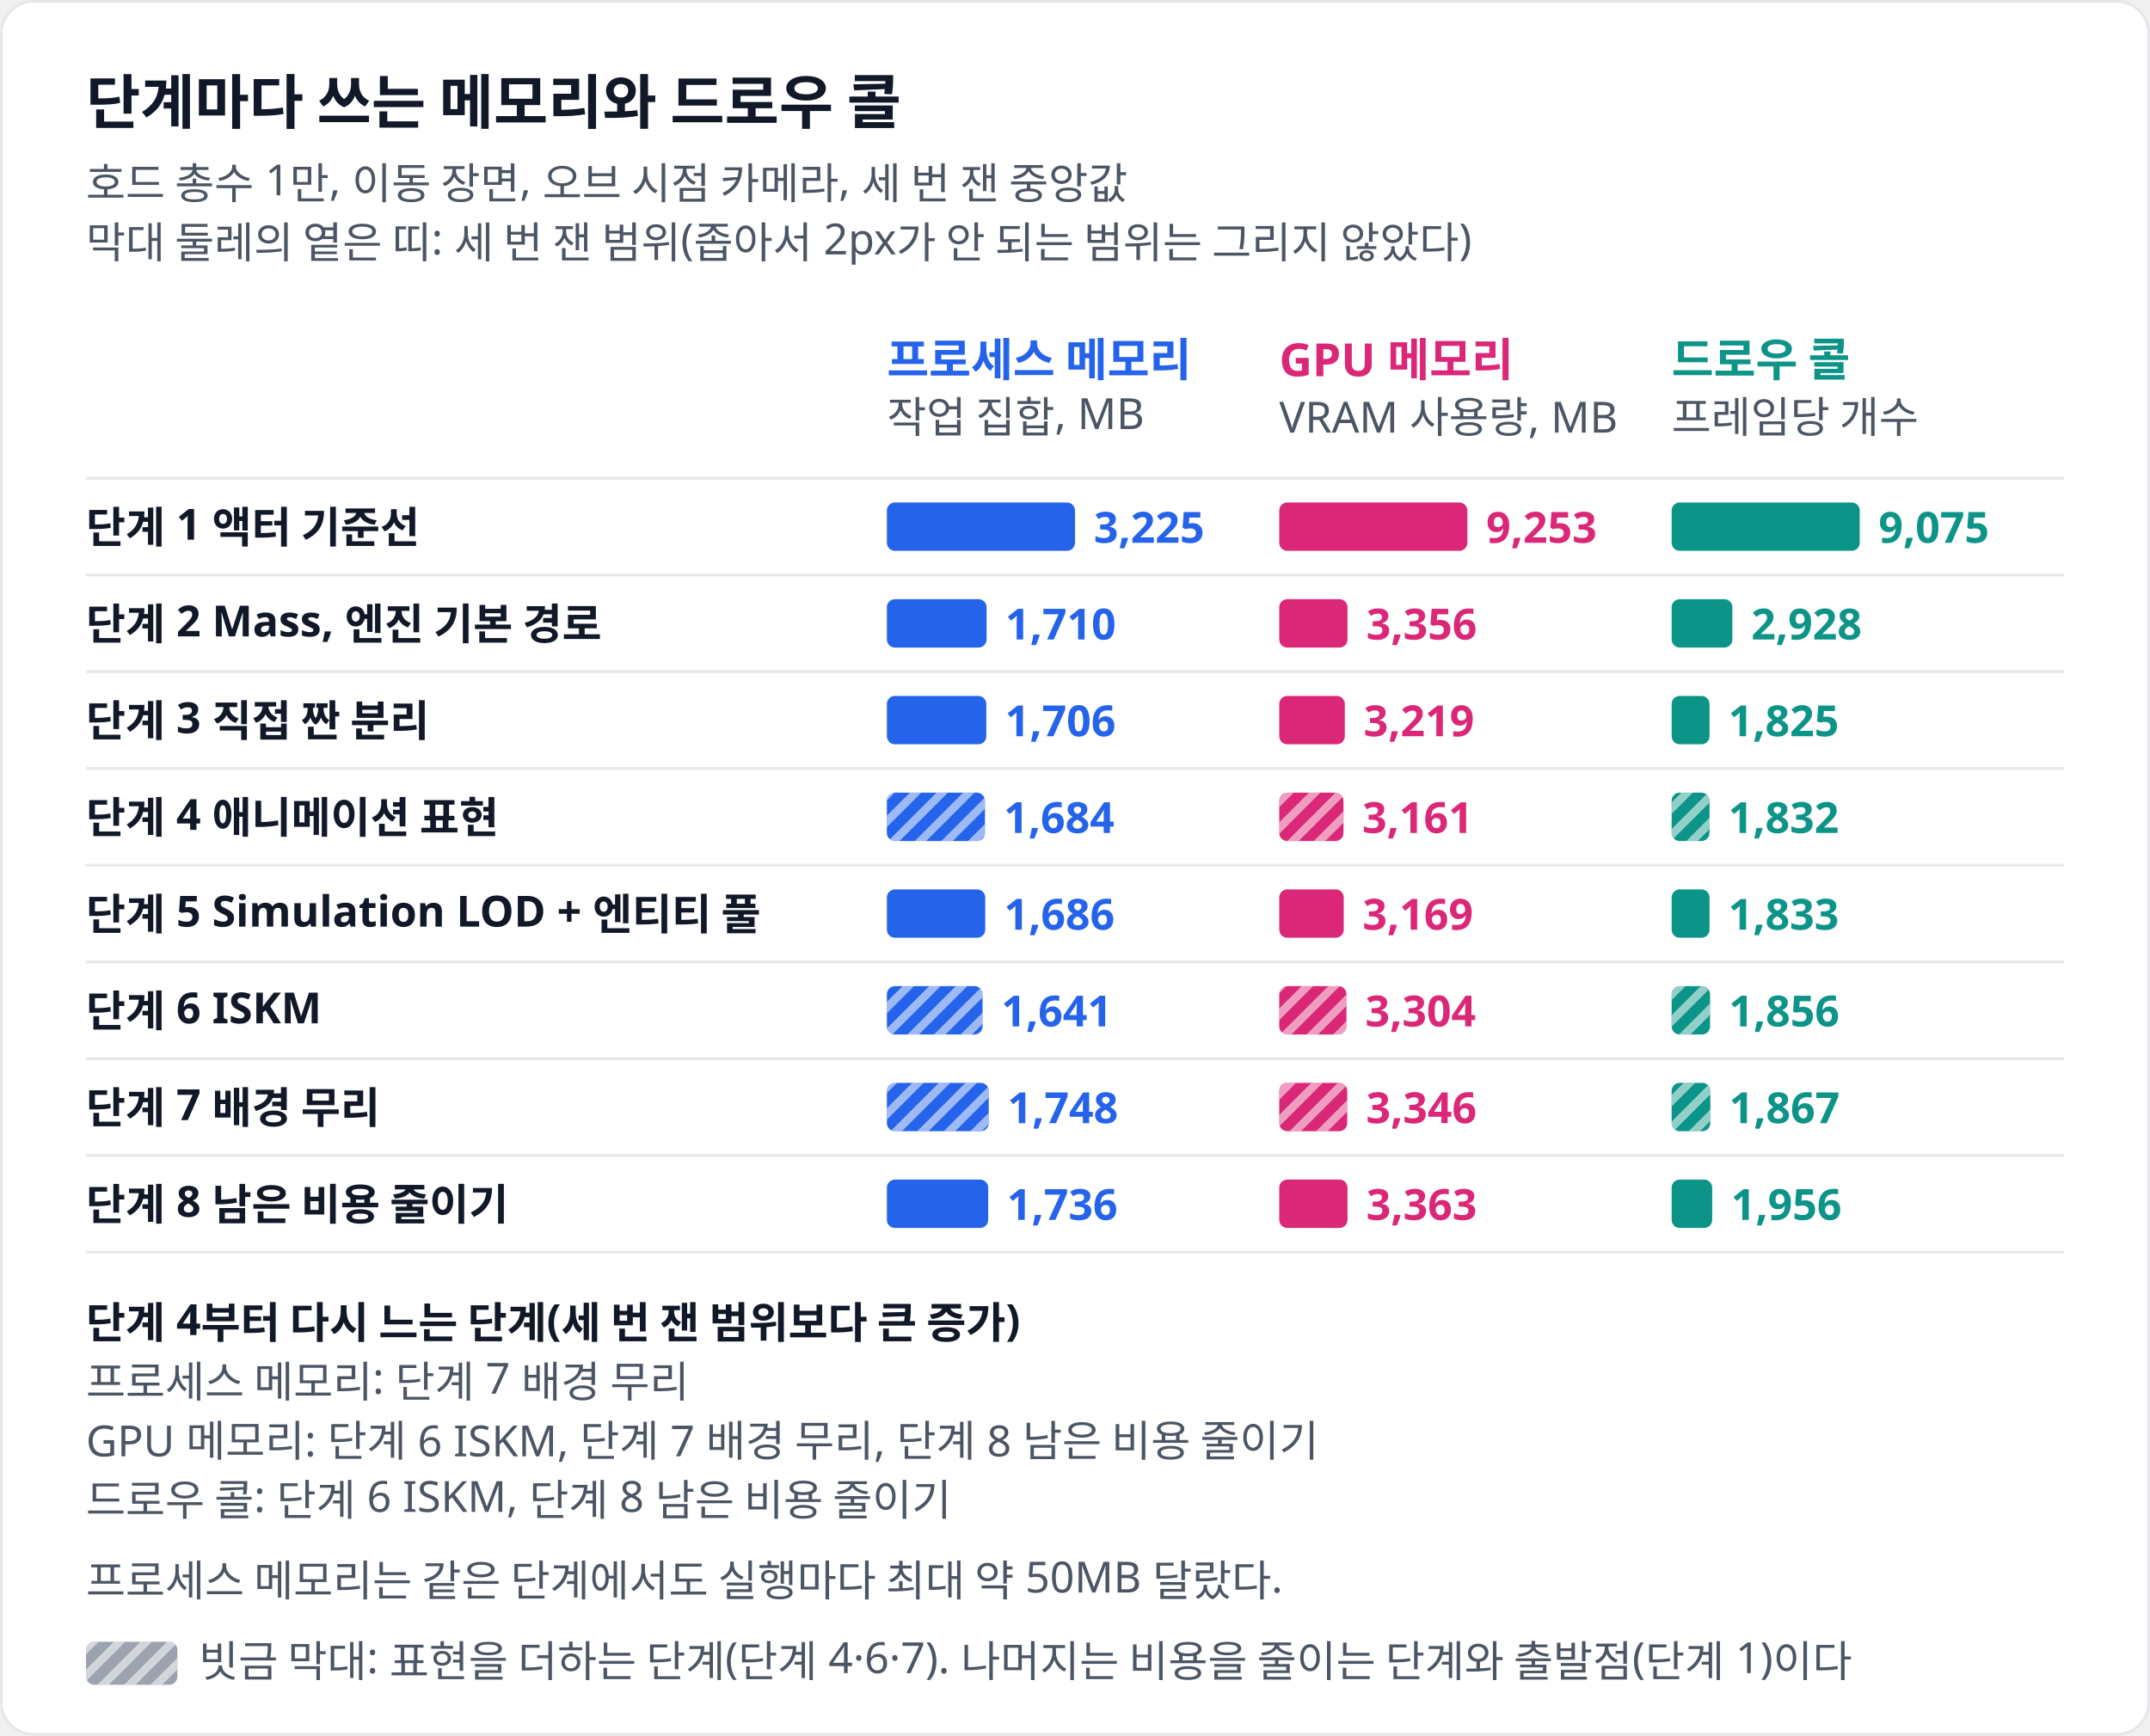
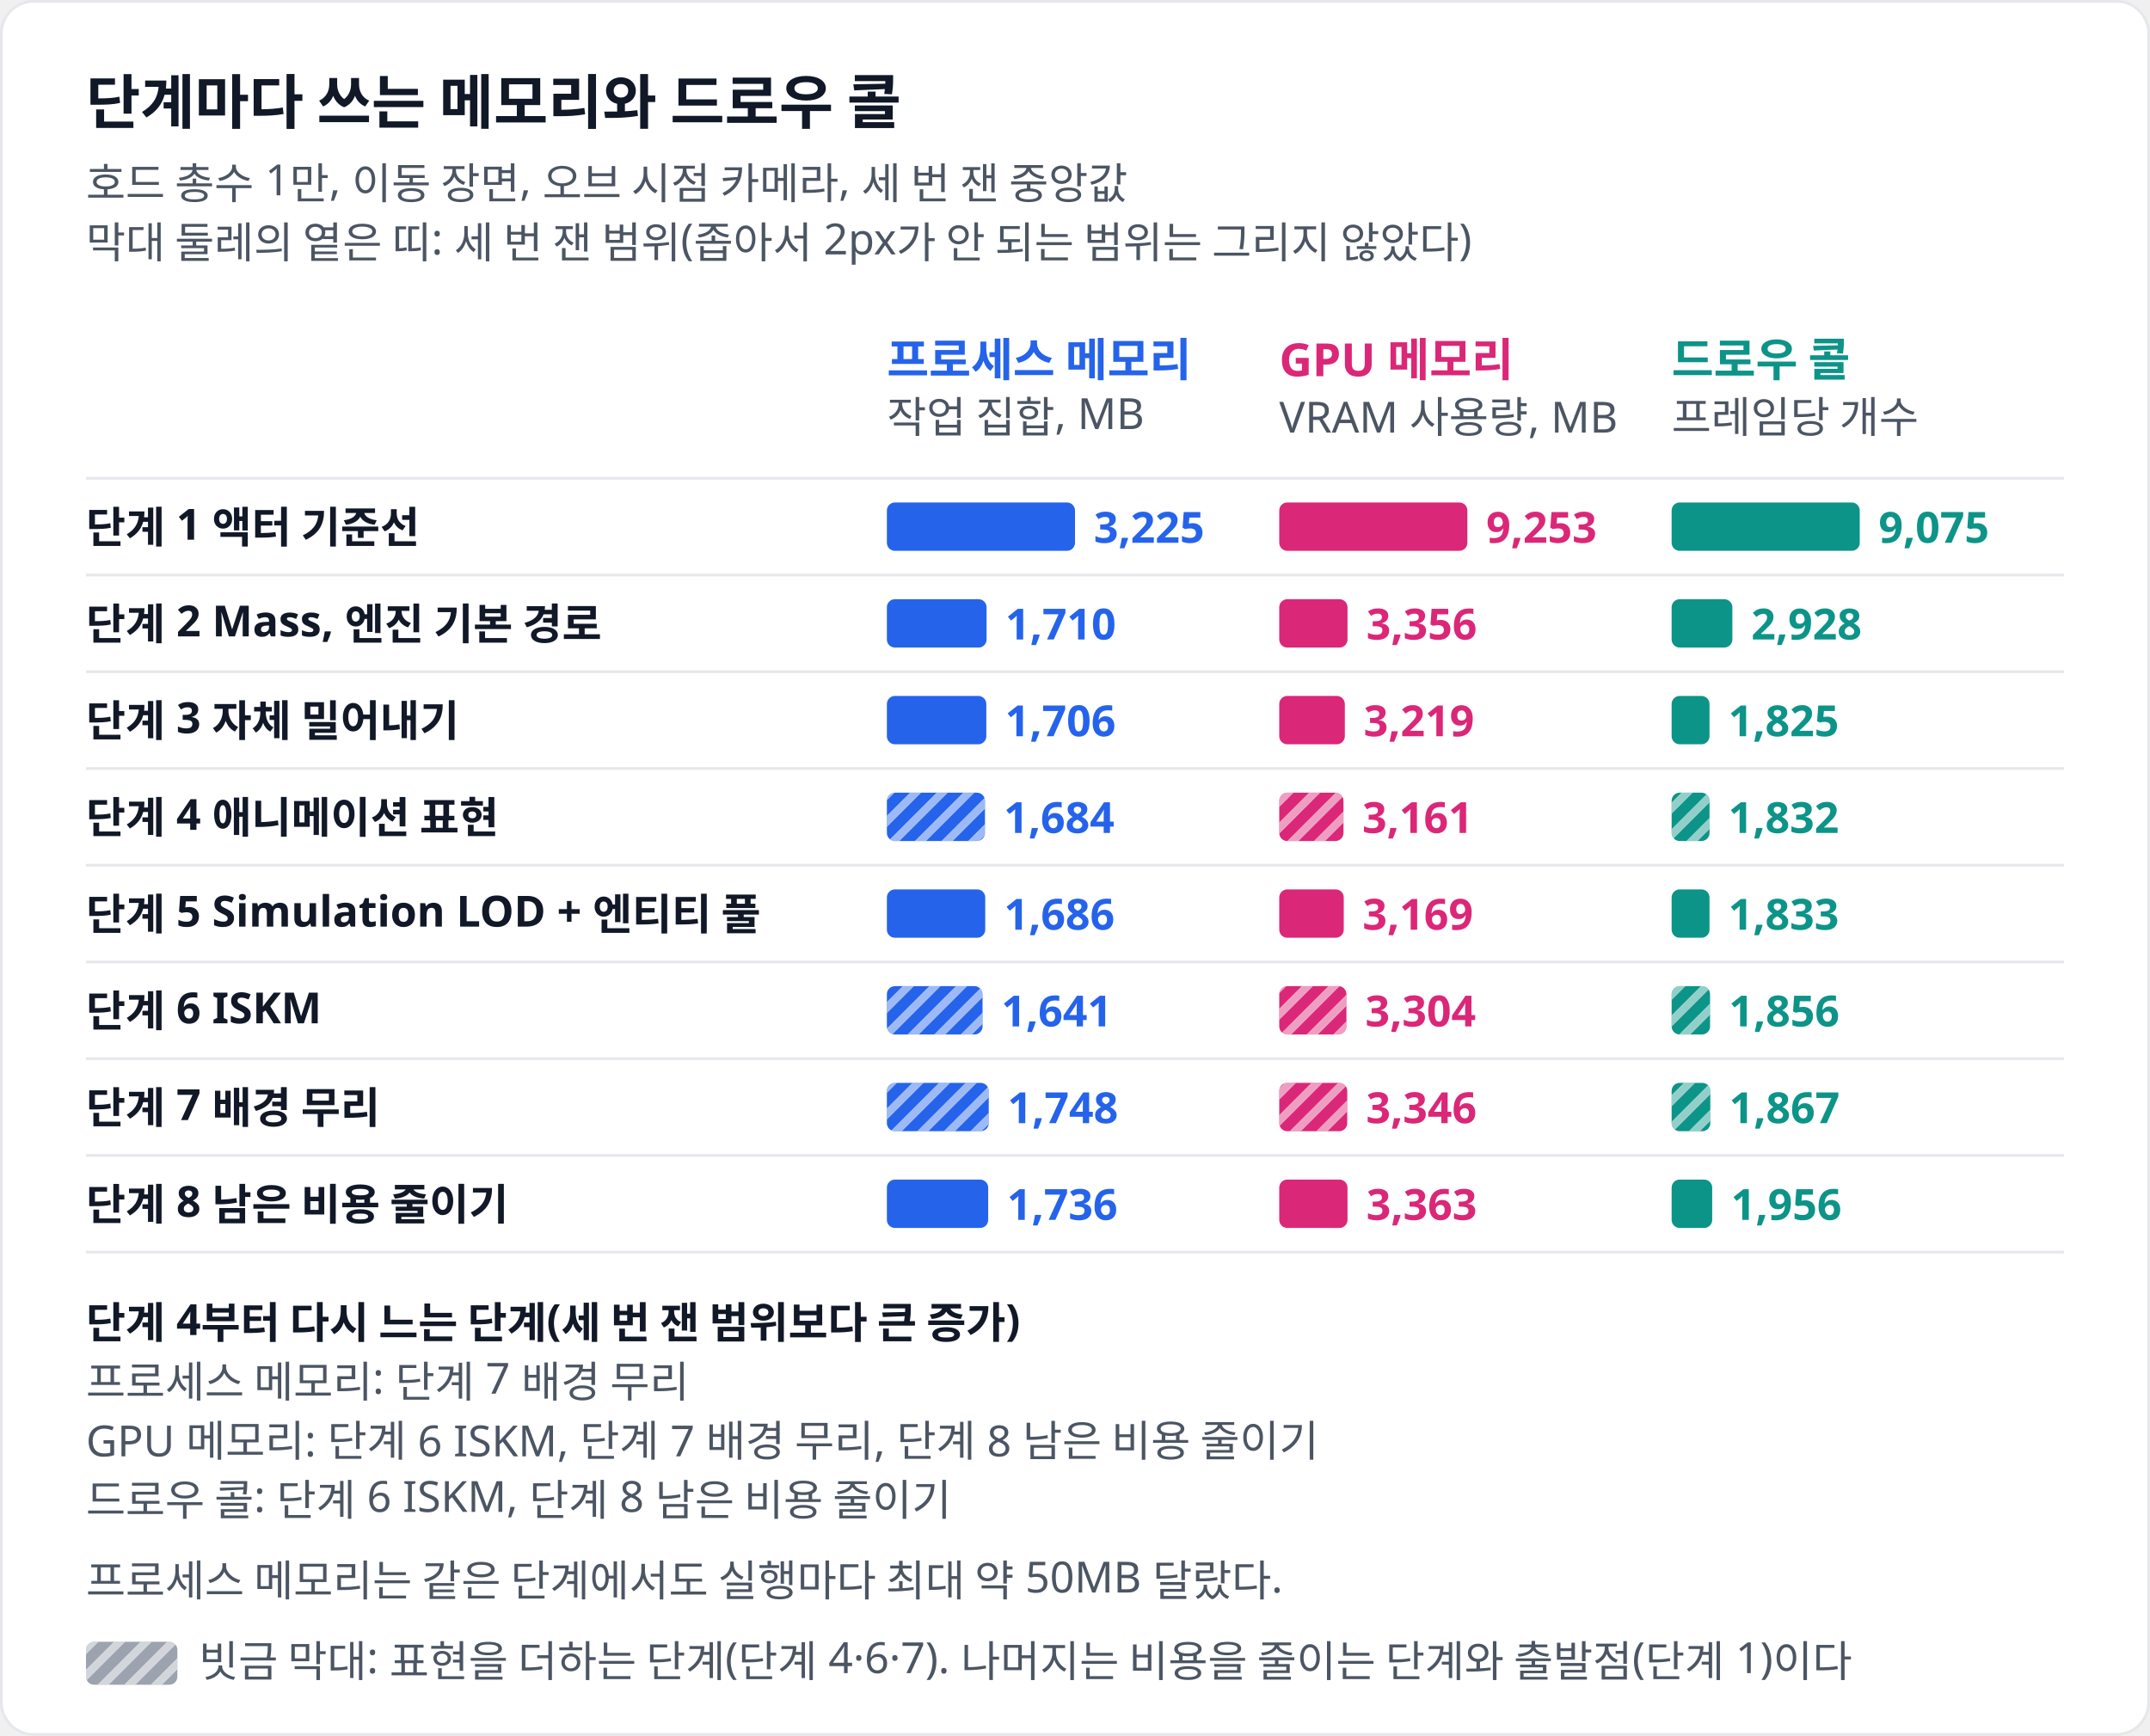
<svg xmlns="http://www.w3.org/2000/svg" width="800" height="646" viewBox="0 0 800 646" font-family="Malgun Gothic, Apple SD Gothic Neo, Noto Sans KR, Segoe UI, sans-serif" font-size="16" fill="#111827">
  <rect x="0.5" y="0.5" width="799" height="645" rx="12" fill="#ffffff" stroke="#e5e7eb" />
  <defs>
    <pattern id="rep" patternUnits="userSpaceOnUse" width="7" height="7" patternTransform="rotate(45)">
      <rect width="3" height="7" fill="#ffffff" fill-opacity="0.55" />
    </pattern>
  </defs>
  <text x="32" y="46" font-size="22" font-weight="700">단계마다 쓰는 메모리와 드로우 콜</text>
  <text x="32" y="74" font-size="16" fill="#4b5563">호드 총수 1만, 이동 장면, 오브 시점 카메라, 세 번 잰 중앙값</text>
  <text x="32" y="96" font-size="16" fill="#4b5563">막대 둘레의 옅은 띠: 세 번 잰 범위(좁아서 2px가 안 되는 범위는 그리지 않았다)</text>
  <text x="330.0" y="140" font-size="17" font-weight="700" fill="#2563eb">프로세스 메모리</text>
  <text x="330.0" y="161" font-size="16" fill="#4b5563">작업 집합, MB</text>
  <text x="476.0" y="140" font-size="17" font-weight="700" fill="#db2777">GPU 메모리</text>
  <text x="476.0" y="161" font-size="16" fill="#4b5563">VRAM 사용량, MB</text>
  <text x="622.0" y="140" font-size="17" font-weight="700" fill="#0d9488">드로우 콜</text>
  <text x="622.0" y="161" font-size="16" fill="#4b5563">프레임당 개수</text>
  <line x1="32" y1="178" x2="768" y2="178" stroke="#e5e7eb" />
  <text x="32" y="202" font-size="16" font-weight="700">단계 1 액터 기준선</text>
  <rect x="330.0" y="187" width="70.0" height="18" rx="3" fill="#2563eb" />
  <text x="407.0" y="202" font-size="16" font-weight="700" fill="#2563eb">3,225</text>
  <rect x="476.0" y="187" width="70.0" height="18" rx="3" fill="#db2777" />
  <text x="553.0" y="202" font-size="16" font-weight="700" fill="#db2777">9,253</text>
  <rect x="622.0" y="187" width="70.0" height="18" rx="3" fill="#0d9488" />
  <text x="699.0" y="202" font-size="16" font-weight="700" fill="#0d9488">9,075</text>
  <line x1="32" y1="214" x2="768" y2="214" stroke="#e5e7eb" />
  <text x="32" y="238" font-size="16" font-weight="700">단계 2 Mass, 엔진 기본 경로</text>
  <rect x="330.0" y="223" width="37.1" height="18" rx="3" fill="#2563eb" />
  <text x="374.1" y="238" font-size="16" font-weight="700" fill="#2563eb">1,710</text>
  <rect x="476.0" y="223" width="25.4" height="18" rx="3" fill="#db2777" />
  <text x="508.4" y="238" font-size="16" font-weight="700" fill="#db2777">3,356</text>
  <rect x="622.0" y="223" width="22.6" height="18" rx="3" fill="#0d9488" />
  <text x="651.6" y="238" font-size="16" font-weight="700" fill="#0d9488">2,928</text>
  <line x1="32" y1="250" x2="768" y2="250" stroke="#e5e7eb" />
-   <text x="32" y="274" font-size="16" font-weight="700">단계 3 직접 짠 분리</text>
+   <text x="32" y="274" font-size="16" font-weight="700">단계 3 자체 밀어내기</text>
  <rect x="330.0" y="259" width="37.0" height="18" rx="3" fill="#2563eb" />
  <text x="374.0" y="274" font-size="16" font-weight="700" fill="#2563eb">1,706</text>
  <rect x="476.0" y="259" width="24.4" height="18" rx="3" fill="#db2777" />
  <text x="507.4" y="274" font-size="16" font-weight="700" fill="#db2777">3,219</text>
  <rect x="622.0" y="259" width="14.1" height="18" rx="3" fill="#0d9488" />
  <text x="643.1" y="274" font-size="16" font-weight="700" fill="#0d9488">1,825</text>
  <line x1="32" y1="286" x2="768" y2="286" stroke="#e5e7eb" />
  <text x="32" y="310" font-size="16" font-weight="700">단계 4 애니메이션 표현</text>
  <rect x="330.0" y="295" width="36.5" height="18" rx="3" fill="#2563eb" />
  <rect x="330.0" y="295" width="36.5" height="18" rx="3" fill="url(#rep)" />
  <text x="373.5" y="310" font-size="16" font-weight="700" fill="#2563eb">1,684</text>
  <rect x="476.0" y="295" width="23.9" height="18" rx="3" fill="#db2777" />
  <rect x="476.0" y="295" width="23.9" height="18" rx="3" fill="url(#rep)" />
  <text x="506.9" y="310" font-size="16" font-weight="700" fill="#db2777">3,161</text>
  <rect x="622.0" y="295" width="14.1" height="18" rx="3" fill="#0d9488" />
  <rect x="622.0" y="295" width="14.1" height="18" rx="3" fill="url(#rep)" />
  <text x="643.1" y="310" font-size="16" font-weight="700" fill="#0d9488">1,832</text>
  <line x1="32" y1="322" x2="768" y2="322" stroke="#e5e7eb" />
  <text x="32" y="346" font-size="16" font-weight="700">단계 5 Simulation LOD + 엔티티 풀</text>
  <rect x="330.0" y="331" width="36.6" height="18" rx="3" fill="#2563eb" />
  <text x="373.6" y="346" font-size="16" font-weight="700" fill="#2563eb">1,686</text>
  <rect x="476.0" y="331" width="24.0" height="18" rx="3" fill="#db2777" />
  <text x="507.0" y="346" font-size="16" font-weight="700" fill="#db2777">3,169</text>
  <rect x="622.0" y="331" width="14.1" height="18" rx="3" fill="#0d9488" />
  <text x="643.1" y="346" font-size="16" font-weight="700" fill="#0d9488">1,833</text>
  <line x1="32" y1="358" x2="768" y2="358" stroke="#e5e7eb" />
  <text x="32" y="382" font-size="16" font-weight="700">단계 6 ISKM</text>
  <rect x="330.0" y="367" width="35.6" height="18" rx="3" fill="#2563eb" />
  <rect x="330.0" y="367" width="35.6" height="18" rx="3" fill="url(#rep)" />
  <text x="372.6" y="382" font-size="16" font-weight="700" fill="#2563eb">1,641</text>
  <rect x="476.0" y="367" width="25.0" height="18" rx="3" fill="#db2777" />
  <rect x="476.0" y="367" width="25.0" height="18" rx="3" fill="url(#rep)" />
  <text x="508.0" y="382" font-size="16" font-weight="700" fill="#db2777">3,304</text>
  <rect x="622.0" y="367" width="14.3" height="18" rx="3" fill="#0d9488" />
  <rect x="622.0" y="367" width="14.3" height="18" rx="3" fill="url(#rep)" />
  <text x="643.3" y="382" font-size="16" font-weight="700" fill="#0d9488">1,856</text>
  <line x1="32" y1="394" x2="768" y2="394" stroke="#e5e7eb" />
  <text x="32" y="418" font-size="16" font-weight="700">단계 7 배경 무리</text>
  <rect x="330.0" y="403" width="37.9" height="18" rx="3" fill="#2563eb" />
  <rect x="330.0" y="403" width="37.9" height="18" rx="3" fill="url(#rep)" />
  <text x="374.9" y="418" font-size="16" font-weight="700" fill="#2563eb">1,748</text>
  <rect x="476.0" y="403" width="25.3" height="18" rx="3" fill="#db2777" />
  <rect x="476.0" y="403" width="25.3" height="18" rx="3" fill="url(#rep)" />
  <text x="508.3" y="418" font-size="16" font-weight="700" fill="#db2777">3,346</text>
  <rect x="622.0" y="403" width="14.4" height="18" rx="3" fill="#0d9488" />
  <rect x="622.0" y="403" width="14.4" height="18" rx="3" fill="url(#rep)" />
  <text x="643.4" y="418" font-size="16" font-weight="700" fill="#0d9488">1,867</text>
  <line x1="32" y1="430" x2="768" y2="430" stroke="#e5e7eb" />
  <text x="32" y="454" font-size="16" font-weight="700">단계 8 남은 비용 줄이기</text>
  <rect x="330.0" y="439" width="37.7" height="18" rx="3" fill="#2563eb" />
  <text x="374.7" y="454" font-size="16" font-weight="700" fill="#2563eb">1,736</text>
  <rect x="476.0" y="439" width="25.4" height="18" rx="3" fill="#db2777" />
  <text x="508.4" y="454" font-size="16" font-weight="700" fill="#db2777">3,363</text>
  <rect x="622.0" y="439" width="15.1" height="18" rx="3" fill="#0d9488" />
  <text x="644.1" y="454" font-size="16" font-weight="700" fill="#0d9488">1,956</text>
  <line x1="32" y1="466" x2="768" y2="466" stroke="#e5e7eb" />
  <text x="32" y="498" font-size="16" font-weight="700">단계 4부터 다시 느는 단계(세 번 잰 범위보다 큰 증가)</text>
  <text x="32" y="520" font-size="16" fill="#4b5563">프로세스 메모리: 단계 7 배경 무리</text>
  <text x="32" y="542" font-size="16" fill="#4b5563">GPU 메모리: 단계 6 ISKM, 단계 7 배경 무리, 단계 8 남은 비용 줄이기</text>
  <text x="32" y="564" font-size="16" fill="#4b5563">드로우 콜: 단계 6 ISKM, 단계 8 남은 비용 줄이기</text>
  <text x="32" y="594" font-size="16" fill="#4b5563">프로세스 메모리는 같은 단계에서도 실행마다 최대 약 50MB 달랐다.</text>
  <rect x="32" y="611" width="34" height="16" rx="3" fill="#9ca3af" />
  <rect x="32" y="611" width="34" height="16" rx="3" fill="url(#rep)" />
  <text x="74" y="624" font-size="16" fill="#4b5563">빗금 막대: 표현을 더하는 단계(단계 4·6·7). 나머지는 비용을 줄이는 단계와 출발점(단계 1)이다</text>
</svg>
